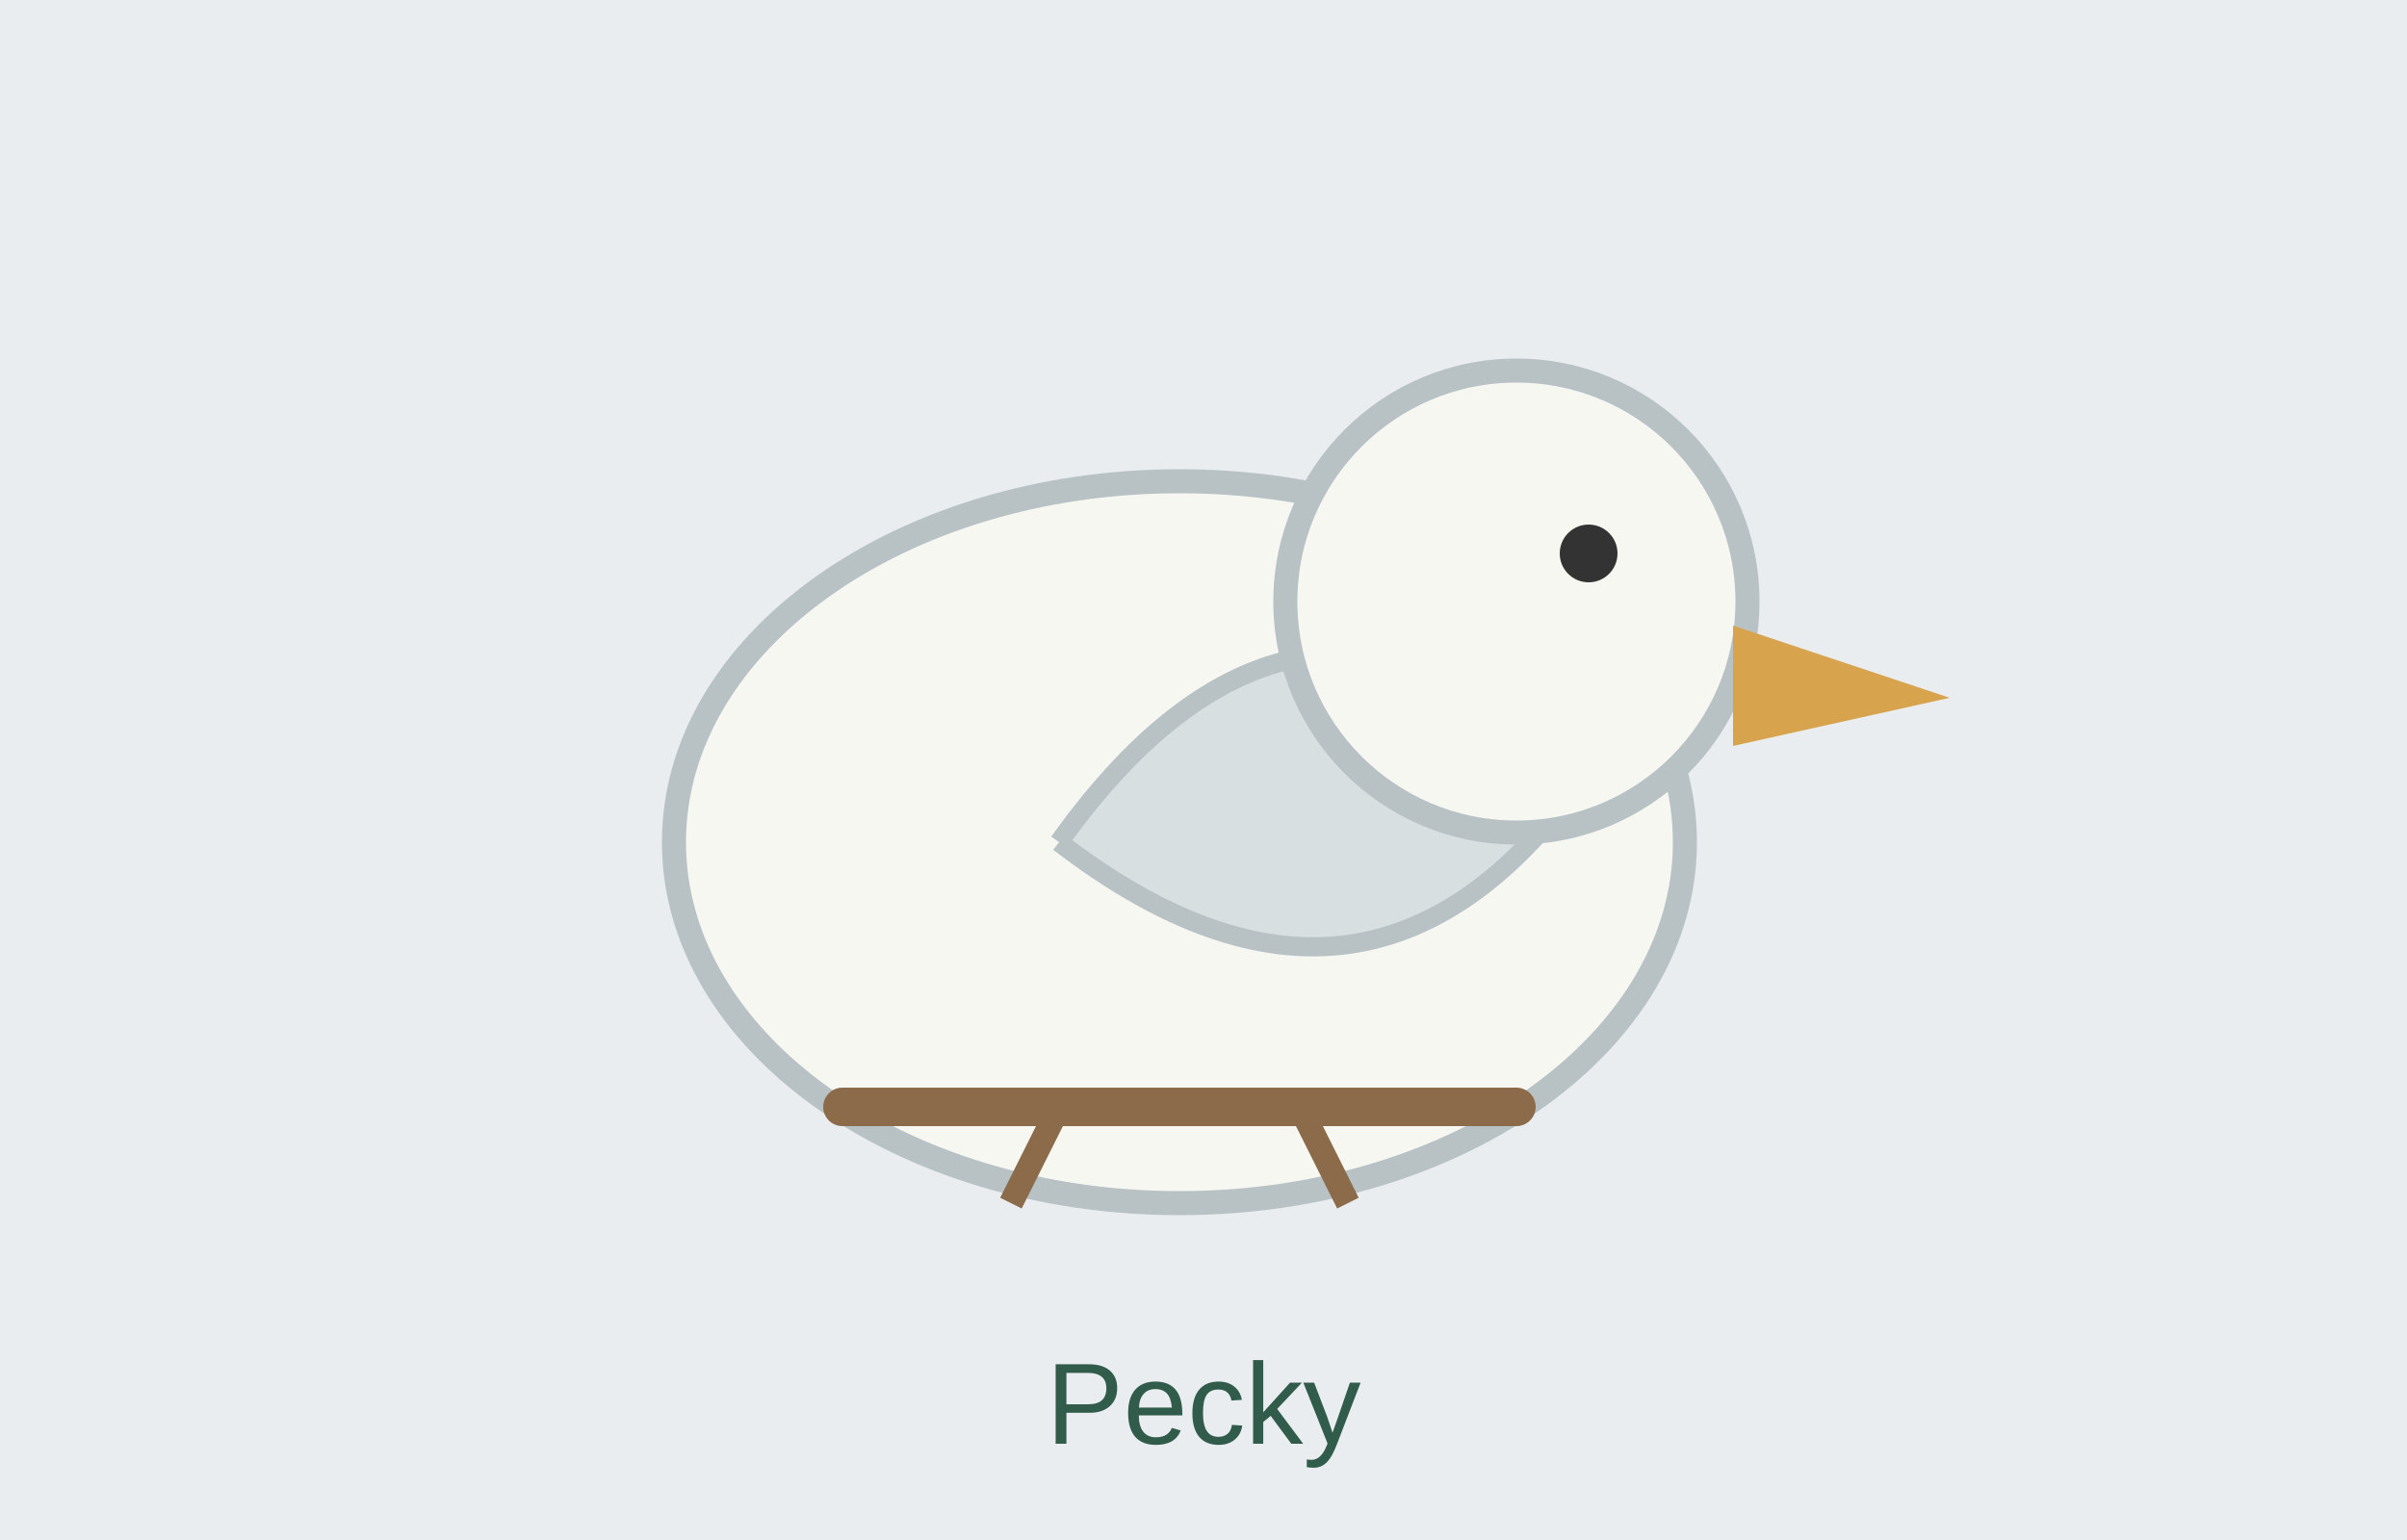
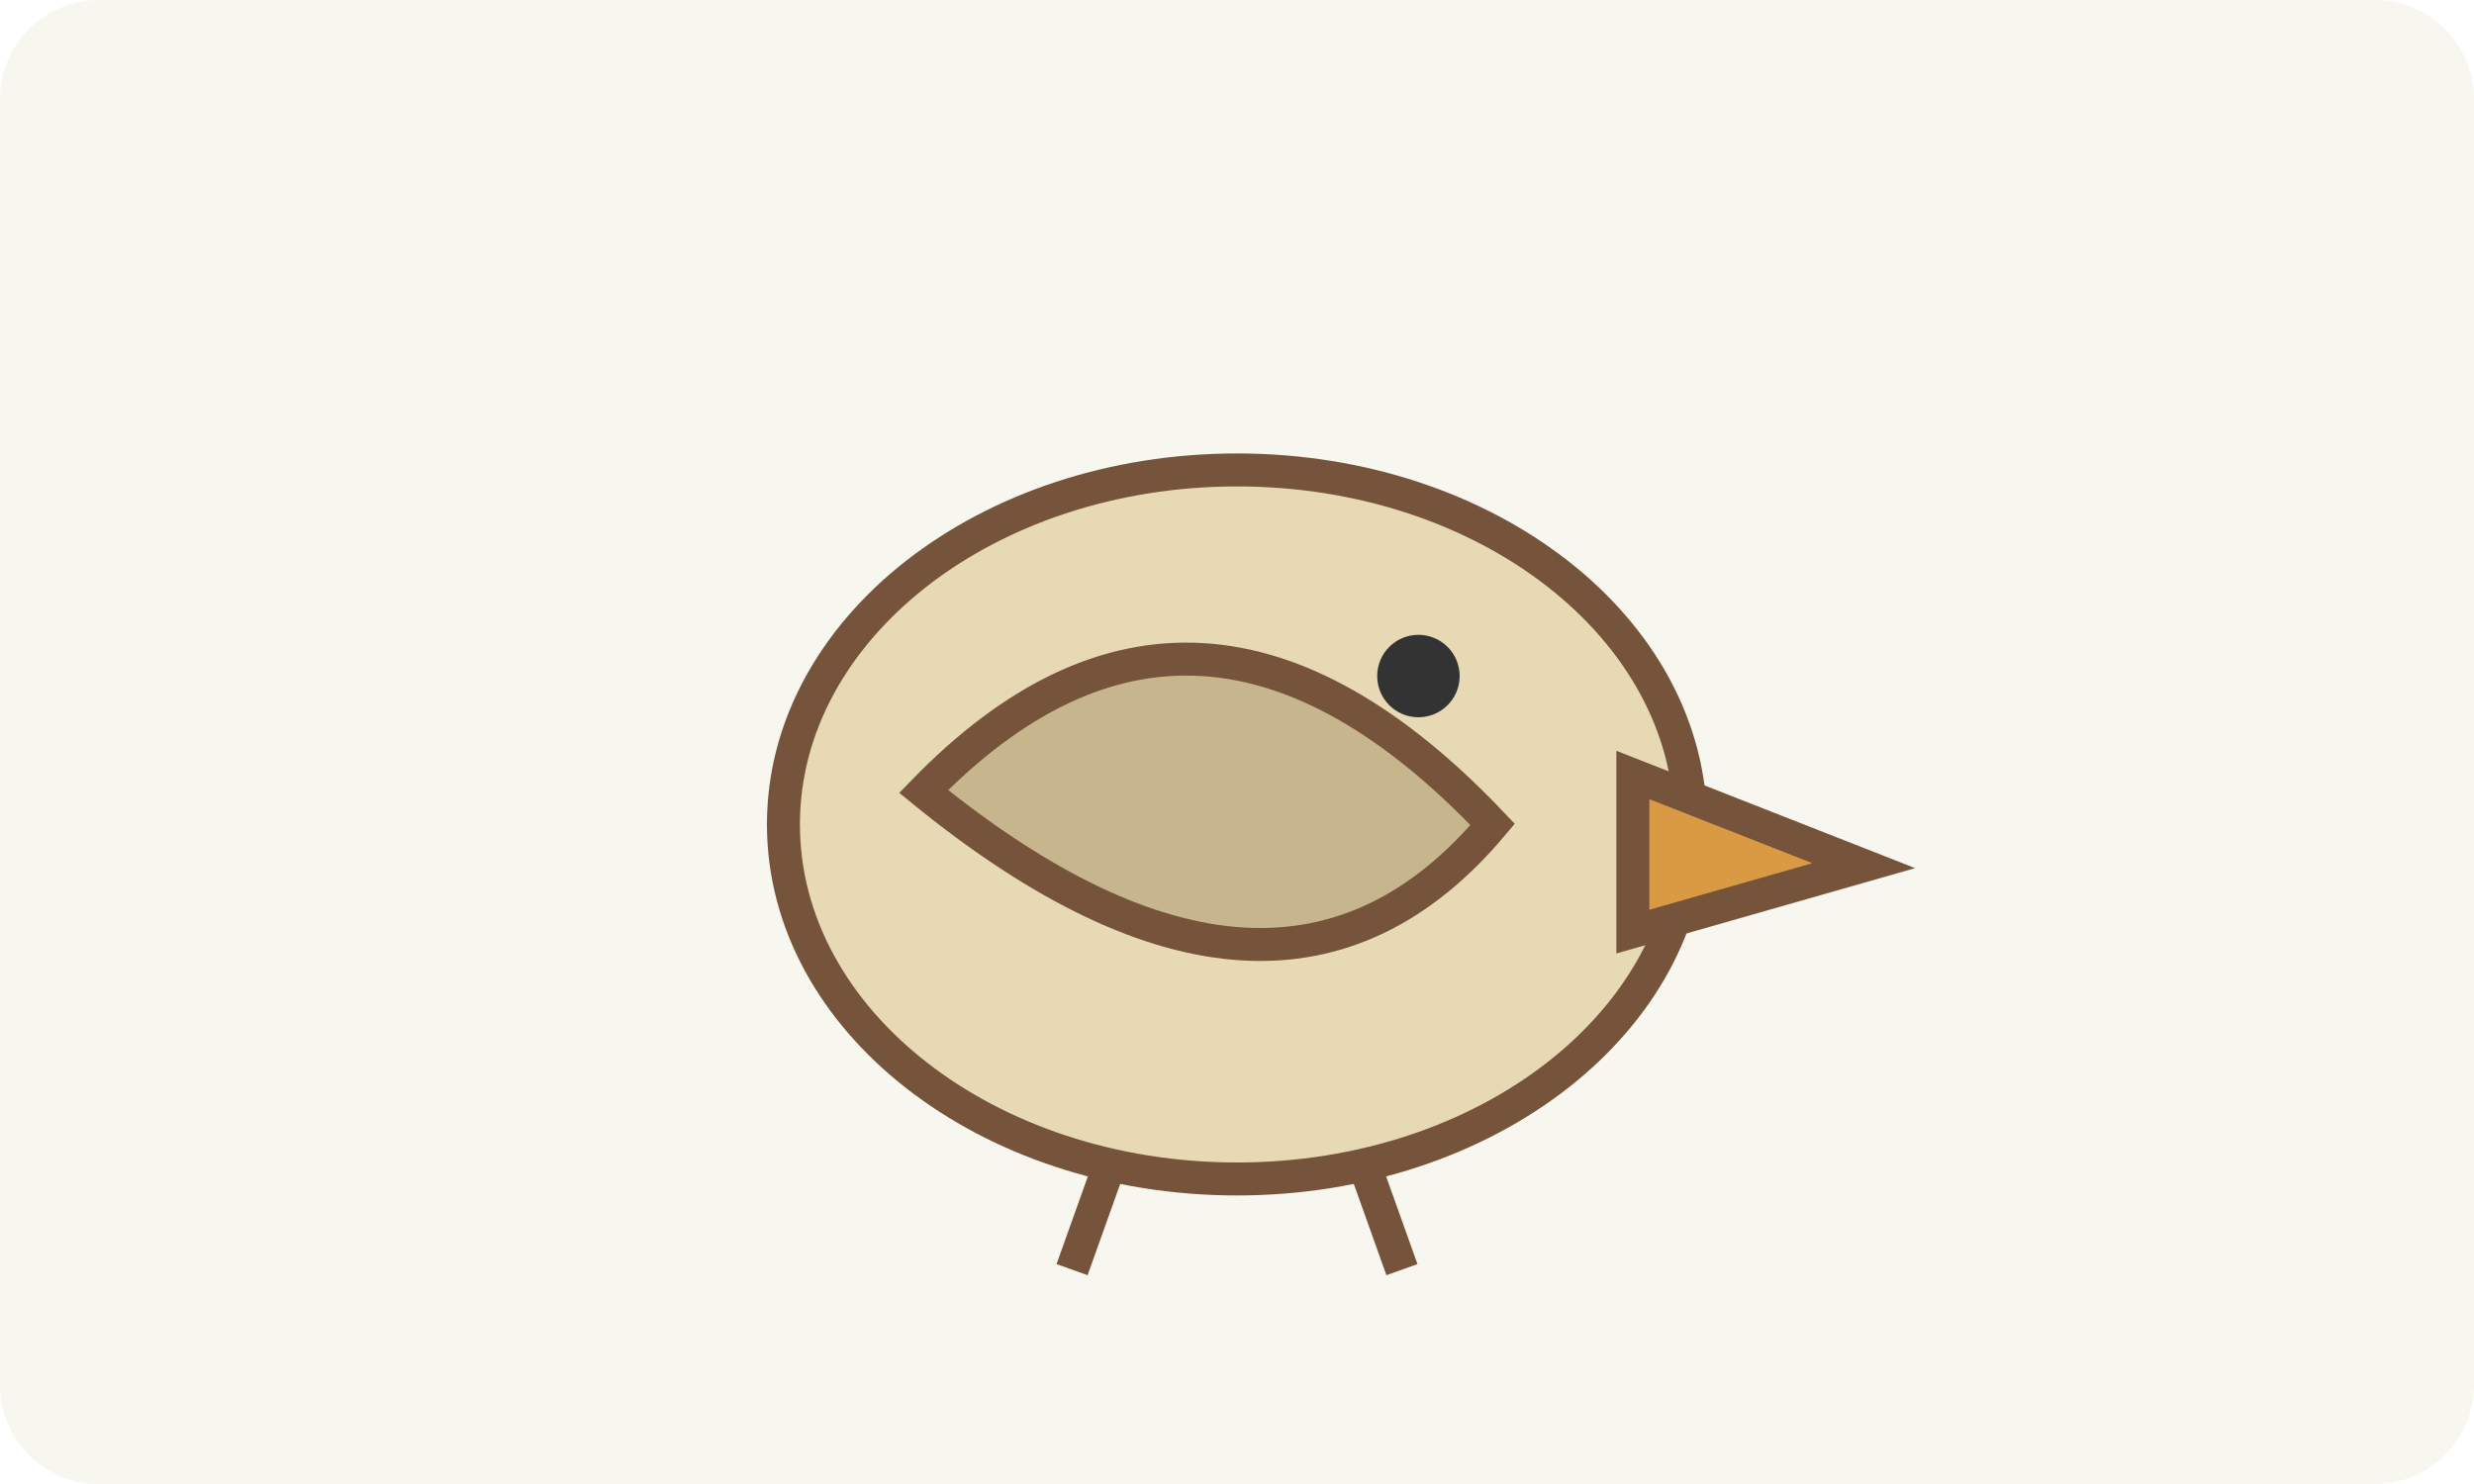
- <svg xmlns="http://www.w3.org/2000/svg" viewBox="0 0 500 320">
-   <rect width="500" height="320" fill="#e9edf0" />
-   <ellipse cx="245" cy="175" rx="105" ry="75" fill="#f7f7f2" stroke="#b8c2c5" stroke-width="5" />
-   <path d="M220 175 Q270 105 330 160 Q285 225 220 175" fill="#d8dfe0" stroke="#b8c2c5" stroke-width="4" />
-   <circle cx="315" cy="125" r="48" fill="#f7f7f2" stroke="#b8c2c5" stroke-width="5" />
-   <circle cx="330" cy="115" r="6" fill="#333" />
-   <path d="M360 130 L405 145 L360 155 Z" fill="#d8a34d" />
-   <path d="M175 230 L315 230" stroke="#8b6b4a" stroke-width="8" stroke-linecap="round" />
-   <path d="M220 230 L210 250 M270 230 L280 250" stroke="#8b6b4a" stroke-width="5" />
-   <text x="250" y="300" font-family="Arial" font-size="24" text-anchor="middle" fill="#315b4a">Pecky</text>
+ <svg xmlns="http://www.w3.org/2000/svg" viewBox="0 0 300 180">
+   <rect width="300" height="180" rx="12" fill="#f7f7ef" />
+   <g stroke="#76543b" stroke-width="4" fill="#e8d9b5">
+     <ellipse cx="150" cy="100" rx="55" ry="43" />
+     <path d="M112 96 Q145 62 181 100 Q155 131 112 96Z" fill="#c7b58d" />
+     <circle cx="172" cy="82" r="5" fill="#333" stroke="none" />
+     <path d="M198 94 L226 105 L198 113Z" fill="#d99a43" />
+     <path d="M135 140 L130 154 M165 140 L170 154" fill="none" />
+   </g>
</svg>
